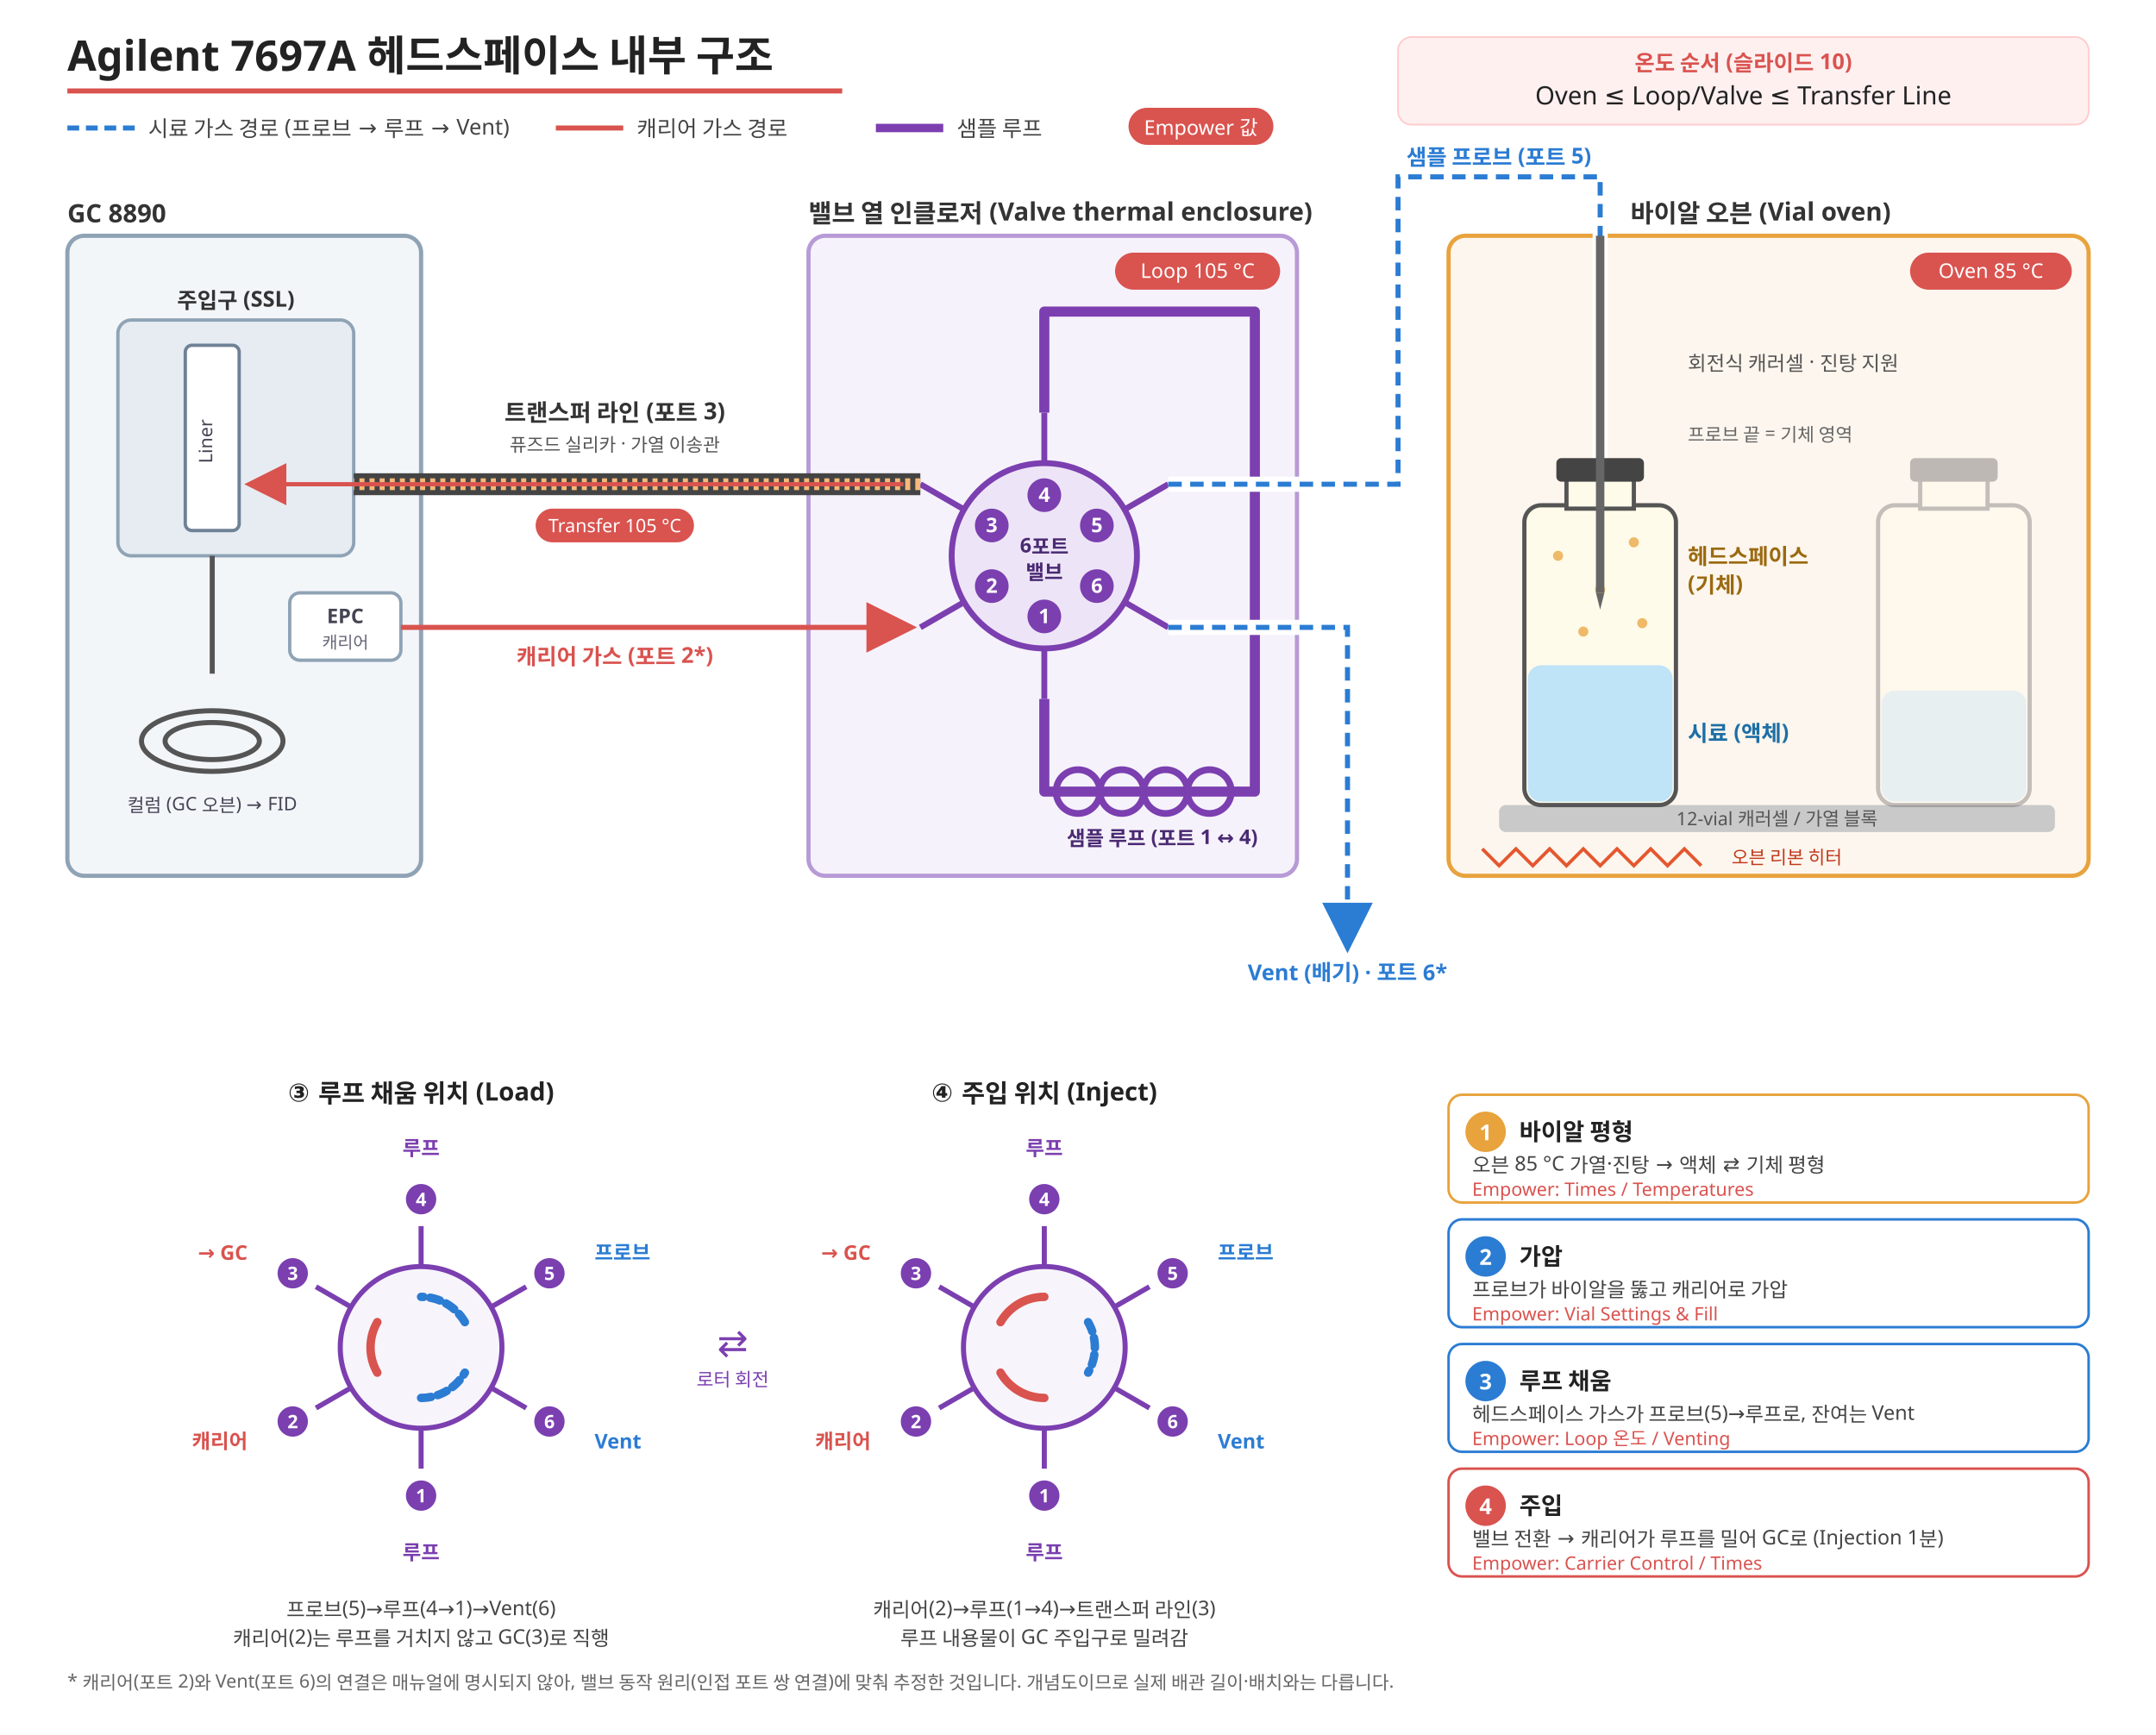
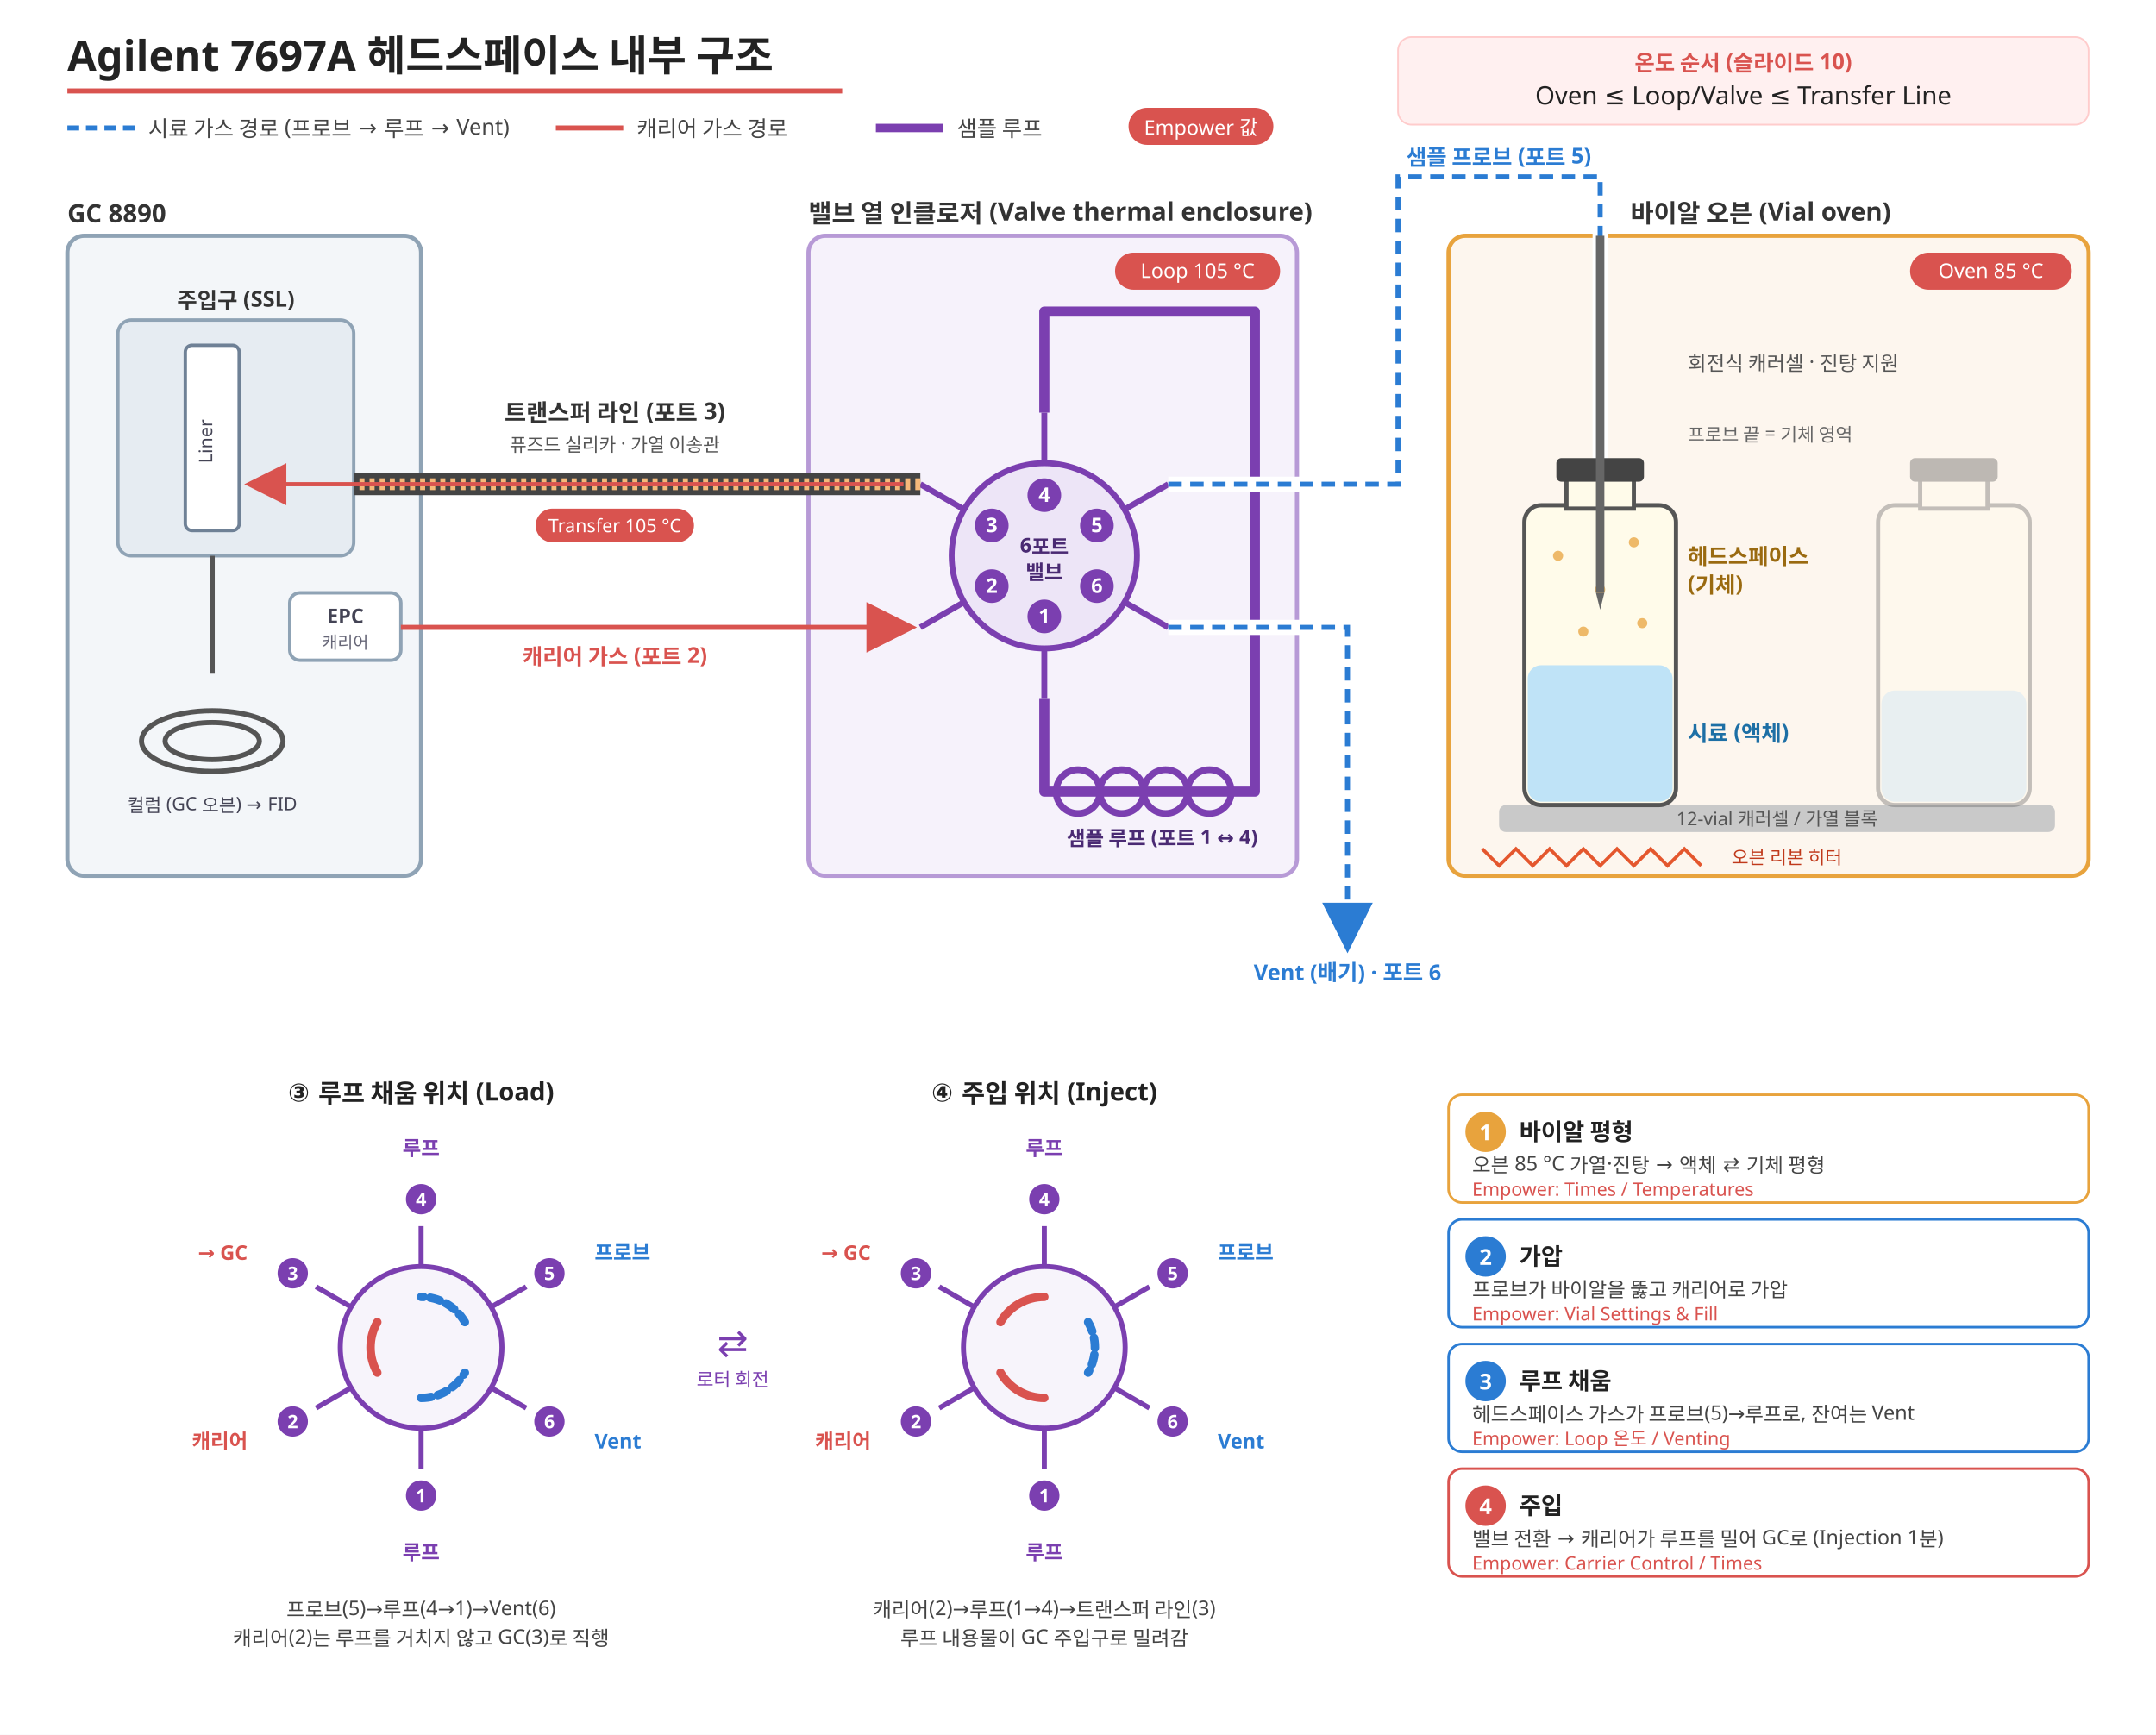
<svg xmlns="http://www.w3.org/2000/svg" width="1280" height="1030" viewBox="0 0 1280 1030" font-family="'WenQuanYi Zen Hei','Malgun Gothic',sans-serif">
  <defs>
    <marker id="aB" markerWidth="10" markerHeight="10" refX="8" refY="5" orient="auto">
      <path d="M0,0 L10,5 L0,10 z" fill="#2b7cd3" />
    </marker>
    <marker id="aR" markerWidth="10" markerHeight="10" refX="8" refY="5" orient="auto">
      <path d="M0,0 L10,5 L0,10 z" fill="#d9534f" />
    </marker>
  </defs>
  <rect width="1280" height="1030" fill="#fff" />
  <text x="40" y="42" font-size="25" font-weight="bold" fill="#222">Agilent 7697A 헤드스페이스 내부 구조</text>
  <line x1="40" y1="54" x2="500" y2="54" stroke="#d9534f" stroke-width="3" />
  <g font-size="13" fill="#444">
    <line x1="40" y1="76" x2="80" y2="76" stroke="#2b7cd3" stroke-width="3" stroke-dasharray="7 4" />
    <text x="88" y="81">시료 가스 경로 (프로브 → 루프 → Vent)</text>
    <line x1="330" y1="76" x2="370" y2="76" stroke="#d9534f" stroke-width="3" />
    <text x="378" y="81">캐리어 가스 경로</text>
    <line x1="520" y1="76" x2="560" y2="76" stroke="#7b3fb0" stroke-width="5" />
    <text x="568" y="81">샘플 루프</text>
    <rect x="670" y="64" width="86" height="22" rx="11" fill="#d9534f" />
    <text x="713" y="80" fill="#fff" text-anchor="middle" font-size="12">Empower 값</text>
  </g>
  <rect x="830" y="22" width="410" height="52" rx="8" fill="#fff0f0" stroke="#ffcccc" />
  <text x="1035" y="42" text-anchor="middle" font-size="13" fill="#d9534f" font-weight="bold">온도 순서 (슬라이드 10)</text>
  <text x="1035" y="62" text-anchor="middle" font-size="15" fill="#222">Oven ≤ Loop/Valve ≤ Transfer Line</text>
  <text x="40" y="132" font-size="15" font-weight="bold" fill="#333">GC 8890</text>
  <rect x="40" y="140" width="210" height="380" rx="10" fill="#f3f6f9" stroke="#8fa3b5" stroke-width="2.5" />
  <text x="480" y="132" font-size="15" font-weight="bold" fill="#333">밸브 열 인클로저 (Valve thermal enclosure)</text>
  <rect x="480" y="140" width="290" height="380" rx="10" fill="#f6f2fb" stroke="#b79ad6" stroke-width="2.5" />
  <rect x="662" y="150" width="98" height="22" rx="11" fill="#d9534f" />
  <text x="711" y="165" fill="#fff" text-anchor="middle" font-size="12">Loop 105 °C</text>
  <text x="968" y="132" font-size="15" font-weight="bold" fill="#333">바이알 오븐 (Vial oven)</text>
  <rect x="860" y="140" width="380" height="380" rx="10" fill="#fdf6ee" stroke="#e8a33d" stroke-width="2.5" />
  <rect x="1134" y="150" width="96" height="22" rx="11" fill="#d9534f" />
  <text x="1182" y="165" fill="#fff" text-anchor="middle" font-size="12">Oven 85 °C</text>
  <rect x="70" y="190" width="140" height="140" rx="8" fill="#e6ecf2" stroke="#8fa3b5" stroke-width="2" />
  <text x="140" y="183" text-anchor="middle" font-size="13" font-weight="bold" fill="#333">주입구 (SSL)</text>
  <rect x="110" y="205" width="32" height="110" rx="4" fill="#fff" stroke="#6f8196" stroke-width="2" />
  <text x="126" y="262" text-anchor="middle" font-size="11" fill="#445" transform="rotate(-90 126 262)">Liner</text>
  <line x1="126" y1="330" x2="126" y2="400" stroke="#555" stroke-width="3" />
  <ellipse cx="126" cy="440" rx="42" ry="18" fill="none" stroke="#555" stroke-width="3" />
  <ellipse cx="126" cy="440" rx="28" ry="11" fill="none" stroke="#555" stroke-width="3" />
  <text x="126" y="482" text-anchor="middle" font-size="11" fill="#445">컬럼 (GC 오븐) → FID</text>
  <rect x="172" y="352" width="66" height="40" rx="6" fill="#fff" stroke="#8fa3b5" stroke-width="2" />
  <text x="205" y="370" text-anchor="middle" font-size="12" font-weight="bold" fill="#445">EPC</text>
  <text x="205" y="385" text-anchor="middle" font-size="10" fill="#667">캐리어</text>
  <path d="M620,245 L620,185 L745,185 L745,470 L620,470 L620,415" fill="none" stroke="#7b3fb0" stroke-width="6" stroke-linejoin="round" />
  <circle cx="640" cy="470" r="13" fill="none" stroke="#7b3fb0" stroke-width="4" />
  <circle cx="666" cy="470" r="13" fill="none" stroke="#7b3fb0" stroke-width="4" />
  <circle cx="692" cy="470" r="13" fill="none" stroke="#7b3fb0" stroke-width="4" />
  <circle cx="718" cy="470" r="13" fill="none" stroke="#7b3fb0" stroke-width="4" />
  <text x="690" y="502" text-anchor="middle" font-size="12" font-weight="bold" fill="#4a2a73">샘플 루프 (포트 1 ↔ 4)</text>
  <line x1="620.0" y1="383.0" x2="620.0" y2="415.0" stroke="#7b3fb0" stroke-width="3.5" />
  <line x1="574.1" y1="356.5" x2="546.4" y2="372.5" stroke="#7b3fb0" stroke-width="3.5" />
  <line x1="574.1" y1="303.5" x2="546.4" y2="287.5" stroke="#7b3fb0" stroke-width="3.5" />
  <line x1="620.0" y1="277.0" x2="620.0" y2="245.0" stroke="#7b3fb0" stroke-width="3.5" />
  <line x1="665.9" y1="303.5" x2="693.6" y2="287.5" stroke="#7b3fb0" stroke-width="3.5" />
  <line x1="665.9" y1="356.5" x2="693.6" y2="372.5" stroke="#7b3fb0" stroke-width="3.5" />
  <circle cx="620" cy="330" r="55" fill="#ede5f7" stroke="#7b3fb0" stroke-width="3.5" />
  <text x="620" y="328" text-anchor="middle" font-size="12" font-weight="bold" fill="#4a2a73">6포트</text>
  <text x="620" y="344" text-anchor="middle" font-size="12" font-weight="bold" fill="#4a2a73">밸브</text>
  <circle cx="620.0" cy="366.0" r="10" fill="#7b3fb0" />
  <text x="620.0" y="370.0" text-anchor="middle" font-size="12" font-weight="bold" fill="#fff">1</text>
  <circle cx="588.8" cy="348.0" r="10" fill="#7b3fb0" />
  <text x="588.8" y="352.0" text-anchor="middle" font-size="12" font-weight="bold" fill="#fff">2</text>
  <circle cx="588.8" cy="312.0" r="10" fill="#7b3fb0" />
  <text x="588.8" y="316.0" text-anchor="middle" font-size="12" font-weight="bold" fill="#fff">3</text>
  <circle cx="620.0" cy="294.0" r="10" fill="#7b3fb0" />
  <text x="620.0" y="298.0" text-anchor="middle" font-size="12" font-weight="bold" fill="#fff">4</text>
  <circle cx="651.2" cy="312.0" r="10" fill="#7b3fb0" />
  <text x="651.2" y="316.0" text-anchor="middle" font-size="12" font-weight="bold" fill="#fff">5</text>
  <circle cx="651.2" cy="348.0" r="10" fill="#7b3fb0" />
  <text x="651.2" y="352.0" text-anchor="middle" font-size="12" font-weight="bold" fill="#fff">6</text>
  <path d="M693.6,287.5 L830,287.5 L830,105 L950,105 L950,352" fill="none" stroke="#fff" stroke-width="9" />
  <path d="M693.6,287.5 L830,287.5 L830,105 L950,105 L950,352" fill="none" stroke="#2b7cd3" stroke-width="3" stroke-dasharray="8 5" />
  <path d="M693.6,287.5 L790,287.5" stroke="#2b7cd3" stroke-width="3" fill="none" marker-end="url(#aB)" opacity="0" />
  <path d="M693.6,372.5 L800,372.5 L800,560" fill="none" stroke="#fff" stroke-width="9" />
  <path d="M693.6,372.5 L800,372.5 L800,560" fill="none" stroke="#2b7cd3" stroke-width="3" stroke-dasharray="8 5" marker-end="url(#aB)" />
-   <text x="800" y="582" text-anchor="middle" font-size="13" font-weight="bold" fill="#2b7cd3">Vent (배기) · 포트 6*</text>
+   <text x="800" y="582" text-anchor="middle" font-size="13" font-weight="bold" fill="#2b7cd3">Vent (배기) · 포트 6</text>
  <line x1="546.4" y1="287.5" x2="210" y2="287.5" stroke="#444" stroke-width="13" />
  <line x1="546.4" y1="287.5" x2="210" y2="287.5" stroke="#f5b97a" stroke-width="7" stroke-dasharray="3 3" />
  <line x1="536.4" y1="287.5" x2="150" y2="287.5" stroke="#d9534f" stroke-width="2.5" marker-end="url(#aR)" />
  <text x="365" y="250" text-anchor="middle" font-size="14" font-weight="bold" fill="#333">트랜스퍼 라인 (포트 3)</text>
  <text x="365" y="268" text-anchor="middle" font-size="11" fill="#555">퓨즈드 실리카 · 가열 이송관</text>
  <rect x="318" y="302" width="94" height="20" rx="10" fill="#d9534f" />
  <text x="365" y="316" fill="#fff" text-anchor="middle" font-size="11">Transfer 105 °C</text>
  <line x1="238" y1="372.5" x2="538.4" y2="372.5" stroke="#d9534f" stroke-width="3" marker-end="url(#aR)" />
-   <text x="365" y="394.5" text-anchor="middle" font-size="13" font-weight="bold" fill="#d9534f">캐리어 가스 (포트 2*)</text>
+   <text x="365" y="394.5" text-anchor="middle" font-size="13" font-weight="bold" fill="#d9534f">캐리어 가스 (포트 2)</text>
  <text x="835" y="98" font-size="13" font-weight="bold" fill="#2b7cd3">샘플 프로브 (포트 5)</text>
  <rect x="890" y="478" width="330" height="16" rx="4" fill="#c9c9c9" />
  <text x="1055" y="490" font-size="11" fill="#555" text-anchor="middle">12-vial 캐러셀 / 가열 블록</text>
  <rect x="905" y="300" width="90" height="178" rx="10" fill="#fffbea" stroke="#555" stroke-width="2.5" />
  <rect x="907" y="395" width="86" height="81" rx="8" fill="#bfe3f7" />
  <g fill="#e8a33d" opacity=".75">
    <circle cx="925" cy="330" r="3" />
    <circle cx="950" cy="350" r="3" />
    <circle cx="970" cy="322" r="3" />
    <circle cx="940" cy="375" r="3" />
    <circle cx="975" cy="370" r="3" />
  </g>
  <rect x="930" y="282" width="40" height="20" fill="#fffbea" stroke="#555" stroke-width="2.5" />
  <rect x="924" y="272" width="52" height="14" rx="3" fill="#444" />
  <g opacity=".35">
    <rect x="1115" y="300" width="90" height="178" rx="10" fill="#fffbea" stroke="#555" stroke-width="2.5" />
    <rect x="1117" y="410" width="86" height="66" rx="8" fill="#bfe3f7" />
    <rect x="1140" y="282" width="40" height="20" fill="#fffbea" stroke="#555" stroke-width="2.5" />
    <rect x="1134" y="272" width="52" height="14" rx="3" fill="#444" />
  </g>
  <rect x="947.5" y="140" width="5" height="212" fill="#666" />
  <polygon points="947.5,352 952.5,352 950,362" fill="#666" />
  <text x="1002" y="335" font-size="13" fill="#9a6a10" font-weight="bold">헤드스페이스</text>
  <text x="1002" y="351" font-size="13" fill="#9a6a10" font-weight="bold">(기체)</text>
  <text x="1002" y="440" font-size="13" fill="#1d6fa5" font-weight="bold">시료 (액체)</text>
  <text x="1002" y="220" font-size="12" fill="#555">회전식 캐러셀 · 진탕 지원</text>
  <text x="1002" y="262" font-size="11" fill="#666">프로브 끝 = 기체 영역</text>
  <path d="M880,504 L890,514 L900,504 L910,514 L920,504 L930,514 L940,504 L950,514 L960,504 L970,514 L980,504 L990,514 L1000,504 L1010,514" fill="none" stroke="#e4572e" stroke-width="2" />
  <text x="1028" y="513" font-size="11" fill="#c0391b">오븐 리본 히터</text>
  <text x="250" y="654" text-anchor="middle" font-size="15" font-weight="bold" fill="#222">③ 루프 채움 위치 (Load)</text>
  <circle cx="250" cy="800" r="48" fill="#f7f4fb" stroke="#7b3fb0" stroke-width="3" />
  <line x1="250.0" y1="848.0" x2="250.0" y2="872.0" stroke="#7b3fb0" stroke-width="3" />
  <line x1="208.4" y1="824.0" x2="187.6" y2="836.0" stroke="#7b3fb0" stroke-width="3" />
  <line x1="208.4" y1="776.0" x2="187.6" y2="764.0" stroke="#7b3fb0" stroke-width="3" />
  <line x1="250.0" y1="752.0" x2="250.0" y2="728.0" stroke="#7b3fb0" stroke-width="3" />
  <line x1="291.6" y1="776.0" x2="312.4" y2="764.0" stroke="#7b3fb0" stroke-width="3" />
  <line x1="291.6" y1="824.0" x2="312.4" y2="836.0" stroke="#7b3fb0" stroke-width="3" />
  <path d="M276.0,785.0 A30,30 0 0 0 250.0,770.0" fill="none" stroke="#2b7cd3" stroke-width="5" stroke-linecap="round" stroke-dasharray="6 4" />
  <path d="M250.0,830.0 A30,30 0 0 0 276.0,815.0" fill="none" stroke="#2b7cd3" stroke-width="5" stroke-linecap="round" stroke-dasharray="6 4" />
  <path d="M224.0,815.0 A30,30 0 0 1 224.0,785.0" fill="none" stroke="#d9534f" stroke-width="5" stroke-linecap="round" />
  <circle cx="250.0" cy="888.0" r="9" fill="#7b3fb0" />
  <text x="250.0" y="892.0" text-anchor="middle" font-size="11" font-weight="bold" fill="#fff">1</text>
  <text x="250.0" y="926.0" text-anchor="middle" font-size="12" font-weight="bold" fill="#7b3fb0">루프</text>
  <circle cx="173.8" cy="844.0" r="9" fill="#7b3fb0" />
  <text x="173.8" y="848.0" text-anchor="middle" font-size="11" font-weight="bold" fill="#fff">2</text>
  <text x="147.0" y="860.0" text-anchor="end" font-size="12" font-weight="bold" fill="#d9534f">캐리어</text>
  <circle cx="173.8" cy="756.0" r="9" fill="#7b3fb0" />
  <text x="173.8" y="760.0" text-anchor="middle" font-size="11" font-weight="bold" fill="#fff">3</text>
  <text x="147.0" y="748.0" text-anchor="end" font-size="12" font-weight="bold" fill="#d9534f">→ GC</text>
  <circle cx="250.0" cy="712.0" r="9" fill="#7b3fb0" />
  <text x="250.0" y="716.0" text-anchor="middle" font-size="11" font-weight="bold" fill="#fff">4</text>
  <text x="250.0" y="686.0" text-anchor="middle" font-size="12" font-weight="bold" fill="#7b3fb0">루프</text>
  <circle cx="326.2" cy="756.0" r="9" fill="#7b3fb0" />
  <text x="326.2" y="760.0" text-anchor="middle" font-size="11" font-weight="bold" fill="#fff">5</text>
  <text x="353.0" y="748.0" text-anchor="start" font-size="12" font-weight="bold" fill="#2b7cd3">프로브</text>
  <circle cx="326.2" cy="844.0" r="9" fill="#7b3fb0" />
  <text x="326.2" y="848.0" text-anchor="middle" font-size="11" font-weight="bold" fill="#fff">6</text>
  <text x="353.0" y="860.0" text-anchor="start" font-size="12" font-weight="bold" fill="#2b7cd3">Vent</text>
  <text x="250" y="960" text-anchor="middle" font-size="12" fill="#444">프로브(5)→루프(4→1)→Vent(6)</text>
  <text x="250" y="977" text-anchor="middle" font-size="12" fill="#444">캐리어(2)는 루프를 거치지 않고 GC(3)로 직행</text>
  <text x="620" y="654" text-anchor="middle" font-size="15" font-weight="bold" fill="#222">④ 주입 위치 (Inject)</text>
  <circle cx="620" cy="800" r="48" fill="#f7f4fb" stroke="#7b3fb0" stroke-width="3" />
  <line x1="620.0" y1="848.0" x2="620.0" y2="872.0" stroke="#7b3fb0" stroke-width="3" />
  <line x1="578.4" y1="824.0" x2="557.6" y2="836.0" stroke="#7b3fb0" stroke-width="3" />
  <line x1="578.4" y1="776.0" x2="557.6" y2="764.0" stroke="#7b3fb0" stroke-width="3" />
  <line x1="620.0" y1="752.0" x2="620.0" y2="728.0" stroke="#7b3fb0" stroke-width="3" />
  <line x1="661.6" y1="776.0" x2="682.4" y2="764.0" stroke="#7b3fb0" stroke-width="3" />
  <line x1="661.6" y1="824.0" x2="682.4" y2="836.0" stroke="#7b3fb0" stroke-width="3" />
  <path d="M594.0,815.0 A30,30 0 0 0 620.0,830.0" fill="none" stroke="#d9534f" stroke-width="5" stroke-linecap="round" />
  <path d="M620.0,770.0 A30,30 0 0 0 594.0,785.0" fill="none" stroke="#d9534f" stroke-width="5" stroke-linecap="round" />
  <path d="M646.0,785.0 A30,30 0 0 1 646.0,815.0" fill="none" stroke="#2b7cd3" stroke-width="5" stroke-linecap="round" stroke-dasharray="6 4" />
  <circle cx="620.0" cy="888.0" r="9" fill="#7b3fb0" />
  <text x="620.0" y="892.0" text-anchor="middle" font-size="11" font-weight="bold" fill="#fff">1</text>
  <text x="620.0" y="926.0" text-anchor="middle" font-size="12" font-weight="bold" fill="#7b3fb0">루프</text>
  <circle cx="543.8" cy="844.0" r="9" fill="#7b3fb0" />
  <text x="543.8" y="848.0" text-anchor="middle" font-size="11" font-weight="bold" fill="#fff">2</text>
  <text x="517.0" y="860.0" text-anchor="end" font-size="12" font-weight="bold" fill="#d9534f">캐리어</text>
  <circle cx="543.8" cy="756.0" r="9" fill="#7b3fb0" />
  <text x="543.8" y="760.0" text-anchor="middle" font-size="11" font-weight="bold" fill="#fff">3</text>
  <text x="517.0" y="748.0" text-anchor="end" font-size="12" font-weight="bold" fill="#d9534f">→ GC</text>
  <circle cx="620.0" cy="712.0" r="9" fill="#7b3fb0" />
  <text x="620.0" y="716.0" text-anchor="middle" font-size="11" font-weight="bold" fill="#fff">4</text>
  <text x="620.0" y="686.0" text-anchor="middle" font-size="12" font-weight="bold" fill="#7b3fb0">루프</text>
  <circle cx="696.2" cy="756.0" r="9" fill="#7b3fb0" />
  <text x="696.2" y="760.0" text-anchor="middle" font-size="11" font-weight="bold" fill="#fff">5</text>
  <text x="723.0" y="748.0" text-anchor="start" font-size="12" font-weight="bold" fill="#2b7cd3">프로브</text>
  <circle cx="696.2" cy="844.0" r="9" fill="#7b3fb0" />
  <text x="696.2" y="848.0" text-anchor="middle" font-size="11" font-weight="bold" fill="#fff">6</text>
  <text x="723.0" y="860.0" text-anchor="start" font-size="12" font-weight="bold" fill="#2b7cd3">Vent</text>
  <text x="620" y="960" text-anchor="middle" font-size="12" fill="#444">캐리어(2)→루프(1→4)→트랜스퍼 라인(3)</text>
  <text x="620" y="977" text-anchor="middle" font-size="12" fill="#444">루프 내용물이 GC 주입구로 밀려감</text>
  <text x="435" y="805" text-anchor="middle" font-size="22" fill="#7b3fb0">⇄</text>
  <text x="435" y="823" text-anchor="middle" font-size="11" fill="#7b3fb0">로터 회전</text>
  <rect x="860" y="650" width="380" height="64" rx="8" fill="#fff" stroke="#e8a33d" stroke-width="1.5" />
  <circle cx="882" cy="672" r="12" fill="#e8a33d" />
  <text x="882" y="677" text-anchor="middle" font-size="13" font-weight="bold" fill="#fff">1</text>
  <text x="902" y="677" font-size="14" font-weight="bold" fill="#222">바이알 평형</text>
  <text x="874" y="696" font-size="12" fill="#444">오븐 85 °C 가열·진탕 → 액체 ⇄ 기체 평형</text>
  <text x="874" y="710" font-size="11" fill="#d9534f">Empower: Times / Temperatures</text>
  <rect x="860" y="724" width="380" height="64" rx="8" fill="#fff" stroke="#2b7cd3" stroke-width="1.5" />
  <circle cx="882" cy="746" r="12" fill="#2b7cd3" />
  <text x="882" y="751" text-anchor="middle" font-size="13" font-weight="bold" fill="#fff">2</text>
  <text x="902" y="751" font-size="14" font-weight="bold" fill="#222">가압</text>
  <text x="874" y="770" font-size="12" fill="#444">프로브가 바이알을 뚫고 캐리어로 가압</text>
  <text x="874" y="784" font-size="11" fill="#d9534f">Empower: Vial Settings &amp; Fill</text>
  <rect x="860" y="798" width="380" height="64" rx="8" fill="#fff" stroke="#2b7cd3" stroke-width="1.5" />
  <circle cx="882" cy="820" r="12" fill="#2b7cd3" />
  <text x="882" y="825" text-anchor="middle" font-size="13" font-weight="bold" fill="#fff">3</text>
  <text x="902" y="825" font-size="14" font-weight="bold" fill="#222">루프 채움</text>
  <text x="874" y="844" font-size="12" fill="#444">헤드스페이스 가스가 프로브(5)→루프로, 잔여는 Vent</text>
  <text x="874" y="858" font-size="11" fill="#d9534f">Empower: Loop 온도 / Venting</text>
  <rect x="860" y="872" width="380" height="64" rx="8" fill="#fff" stroke="#d9534f" stroke-width="1.5" />
  <circle cx="882" cy="894" r="12" fill="#d9534f" />
  <text x="882" y="899" text-anchor="middle" font-size="13" font-weight="bold" fill="#fff">4</text>
  <text x="902" y="899" font-size="14" font-weight="bold" fill="#222">주입</text>
  <text x="874" y="918" font-size="12" fill="#444">밸브 전환 → 캐리어가 루프를 밀어 GC로 (Injection 1분)</text>
  <text x="874" y="932" font-size="11" fill="#d9534f">Empower: Carrier Control / Times</text>
-   <text x="40" y="1002" font-size="11" fill="#666">* 캐리어(포트 2)와 Vent(포트 6)의 연결은 매뉴얼에 명시되지 않아, 밸브 동작 원리(인접 포트 쌍 연결)에 맞춰 추정한 것입니다. 개념도이므로 실제 배관 길이·배치와는 다릅니다.</text>
</svg>
